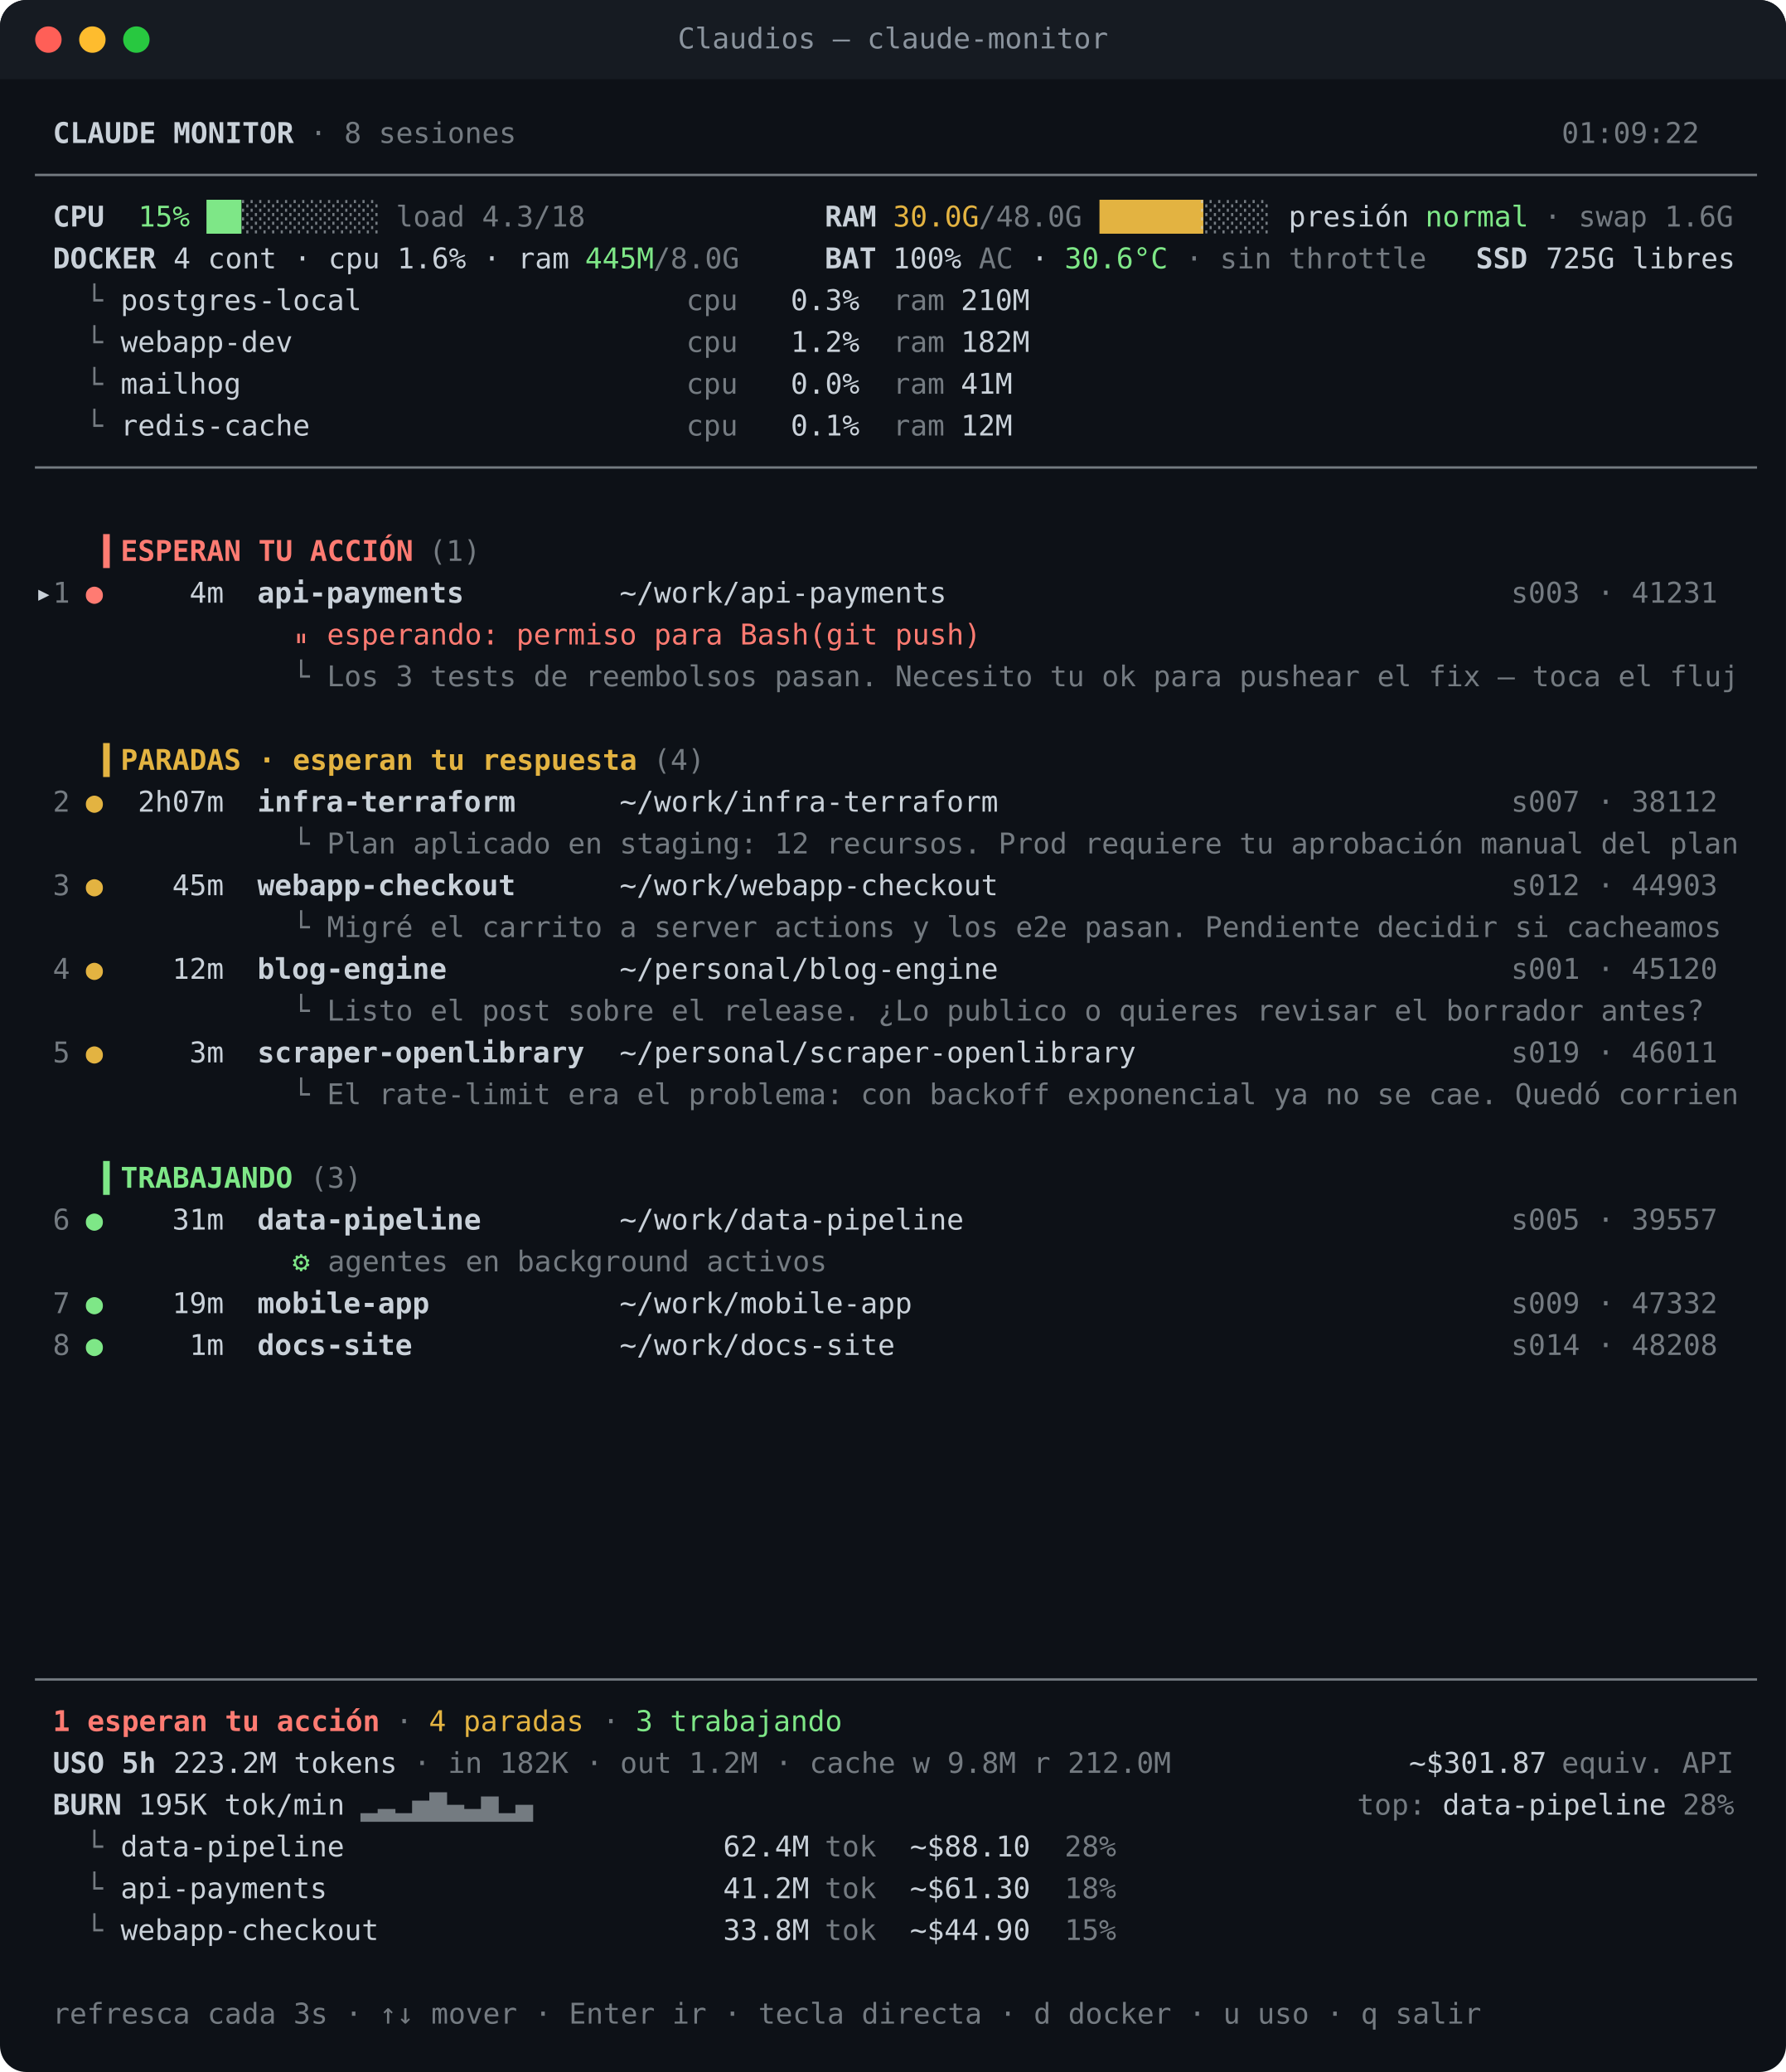
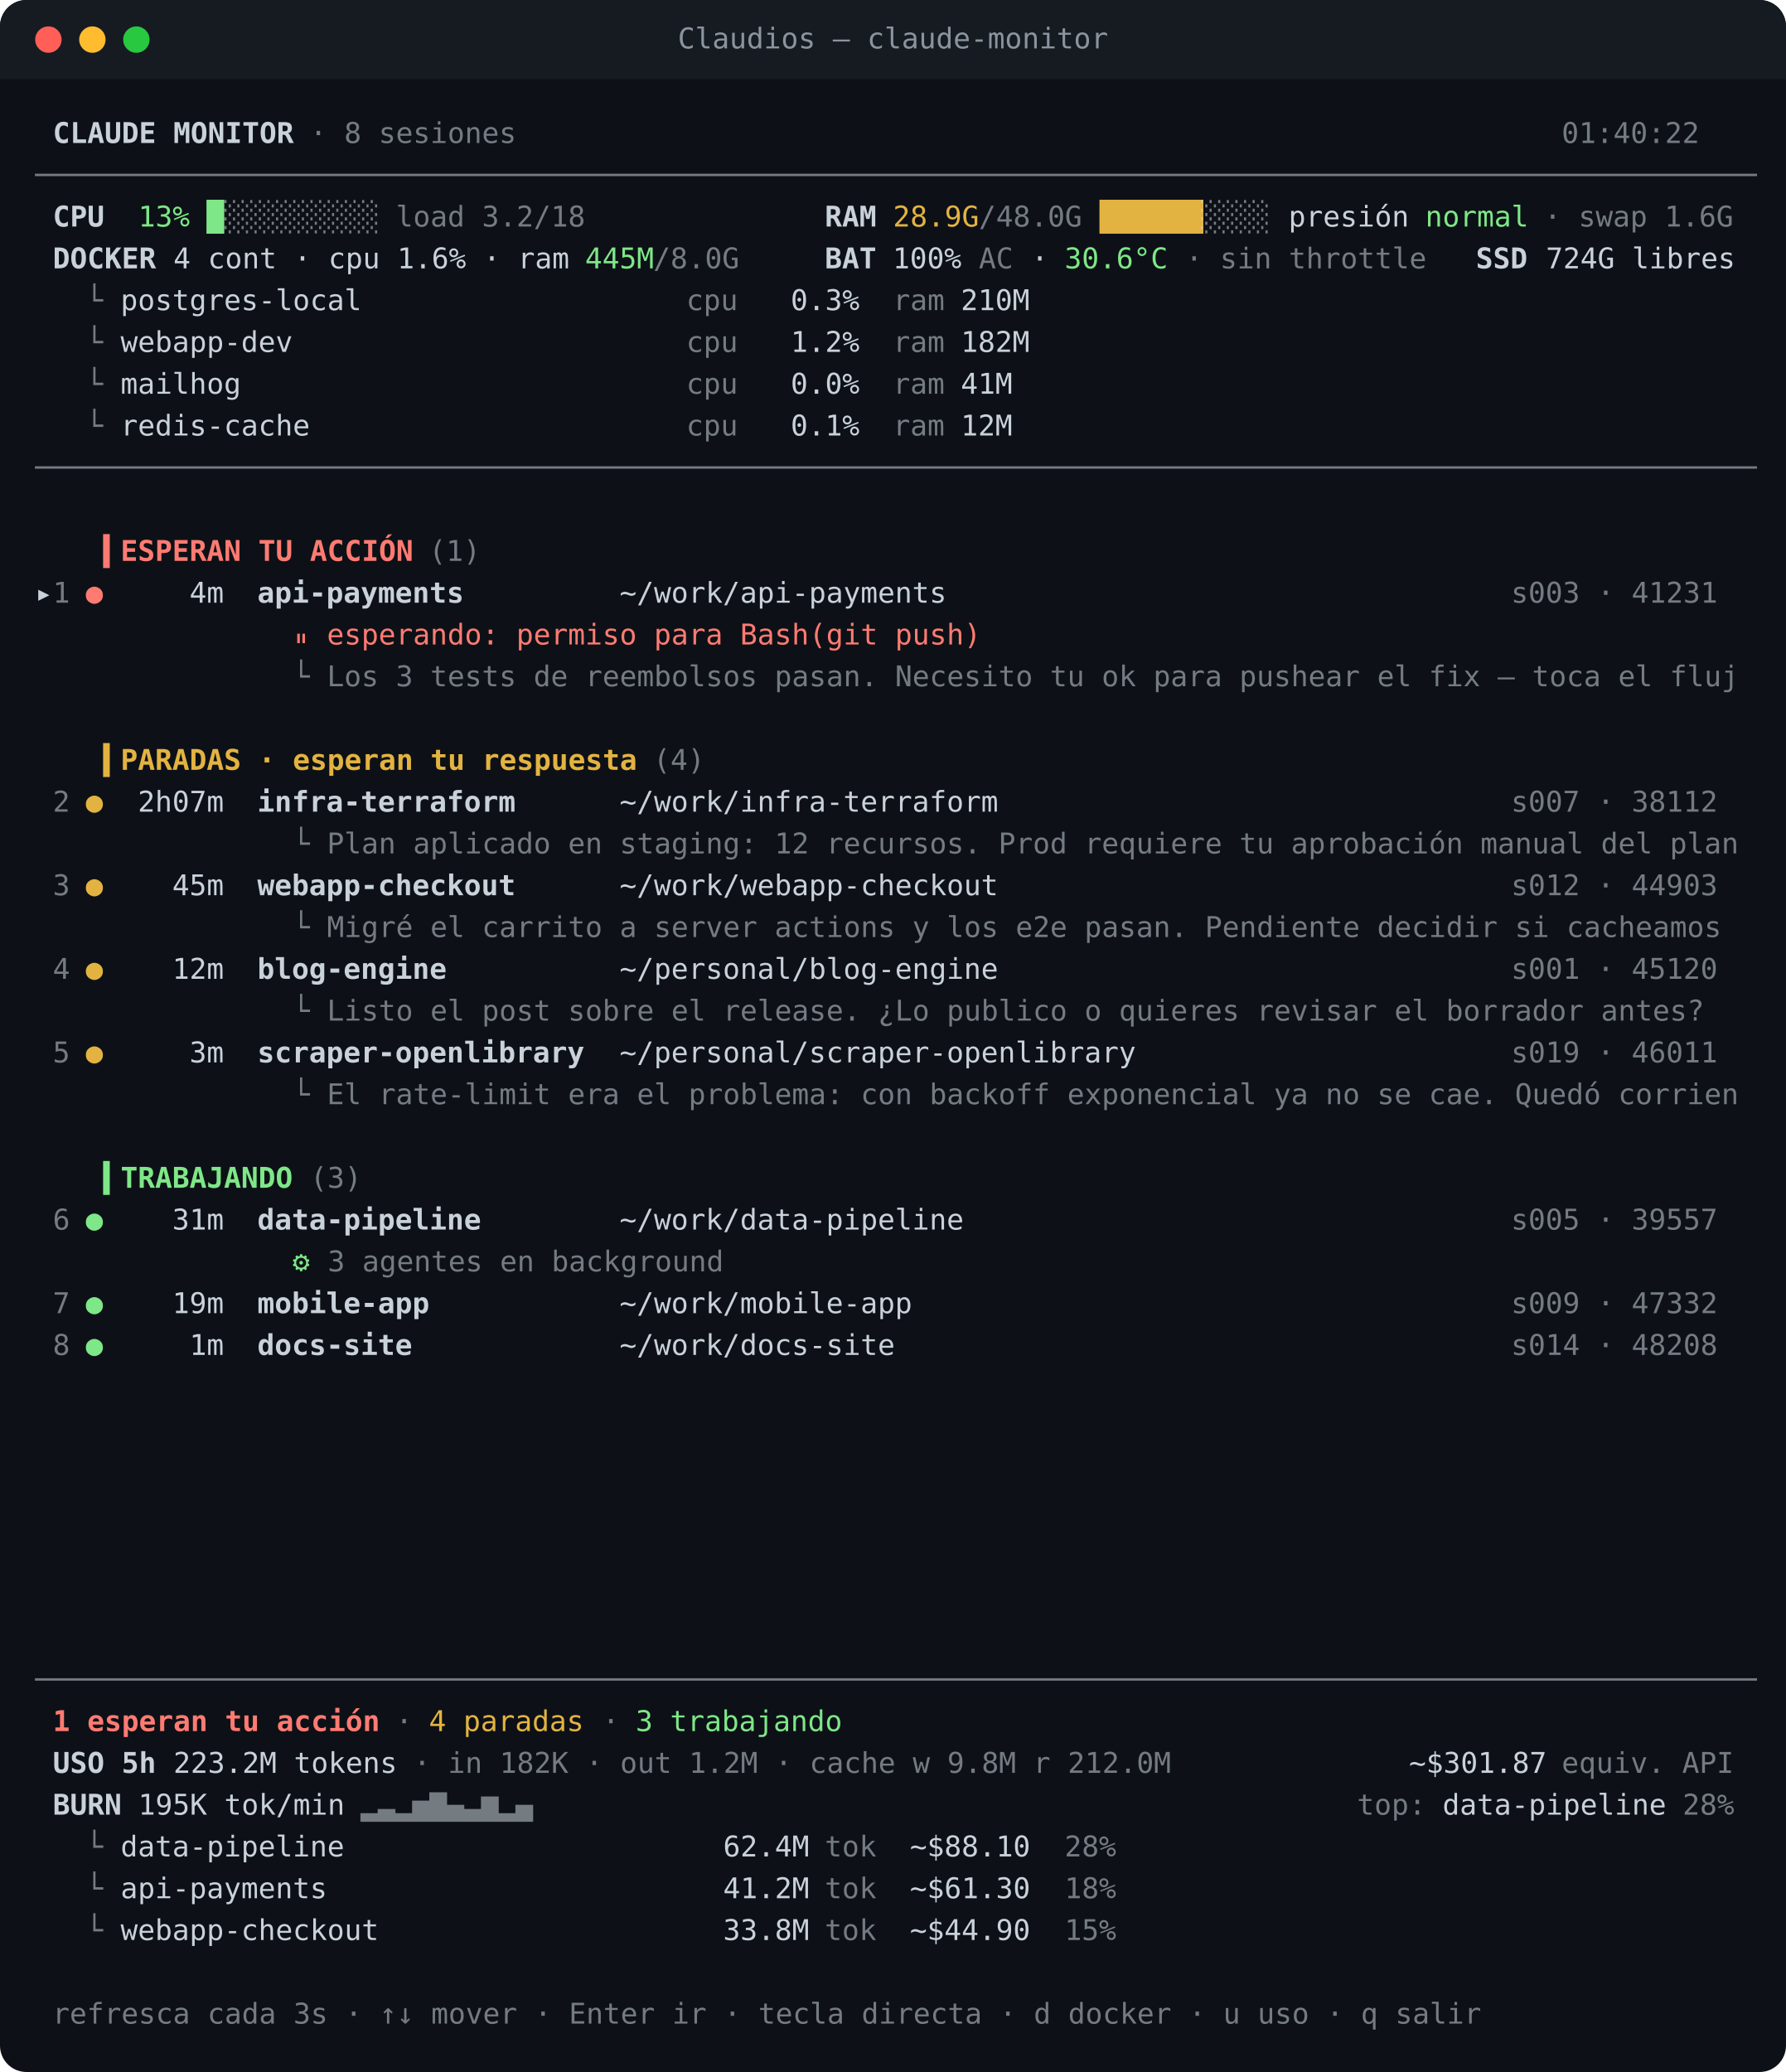
<svg xmlns="http://www.w3.org/2000/svg" width="812" height="942" viewBox="0 0 812 942" font-family="'SF Mono', 'JetBrains Mono', Menlo, Consolas, monospace" font-size="13">
  <rect width="812" height="942" rx="12" fill="#0d1117" />
  <path d="M0 12a12 12 0 0 1 12-12h788a12 12 0 0 1 12 12v24h-812z" fill="#161b22" />
  <circle cx="22" cy="18" r="6" fill="#ff5f57" />
  <circle cx="42" cy="18" r="6" fill="#febc2e" />
  <circle cx="62" cy="18" r="6" fill="#28c840" />
  <text x="406" y="22" text-anchor="middle" fill="#8b949e">Claudios — claude-monitor</text>
  <text x="24" y="65" fill="#c9d1d9" font-weight="600" textLength="109" lengthAdjust="spacingAndGlyphs" xml:space="preserve">CLAUDE MONITOR</text>
  <text x="133" y="65" fill="#c9d1d9" opacity="0.55" textLength="101" lengthAdjust="spacingAndGlyphs" xml:space="preserve"> · 8 sesiones</text>
-   <text x="710" y="65" fill="#c9d1d9" opacity="0.55" textLength="62" lengthAdjust="spacingAndGlyphs" xml:space="preserve">01:09:22</text>
+   <text x="710" y="65" fill="#c9d1d9" opacity="0.55" textLength="62" lengthAdjust="spacingAndGlyphs" xml:space="preserve">01:40:22</text>
  <text x="16" y="84" fill="#c9d1d9" opacity="0.55" textLength="780" lengthAdjust="spacingAndGlyphs" xml:space="preserve">────────────────────────────────────────────────────────────────────────────────────────────────────</text>
  <text x="24" y="103" fill="#c9d1d9" font-weight="600" textLength="23" lengthAdjust="spacingAndGlyphs" xml:space="preserve">CPU</text>
-   <text x="55" y="103" fill="#7ee787" textLength="31" lengthAdjust="spacingAndGlyphs" xml:space="preserve"> 15%</text>
-   <text x="94" y="103" fill="#7ee787" textLength="16" lengthAdjust="spacingAndGlyphs" xml:space="preserve">██</text>
-   <text x="110" y="103" fill="#c9d1d9" opacity="0.55" textLength="62" lengthAdjust="spacingAndGlyphs" xml:space="preserve">░░░░░░░░</text>
-   <text x="180" y="103" fill="#c9d1d9" opacity="0.55" textLength="86" lengthAdjust="spacingAndGlyphs" xml:space="preserve">load 4.3/18</text>
+   <text x="55" y="103" fill="#7ee787" textLength="31" lengthAdjust="spacingAndGlyphs" xml:space="preserve"> 13%</text>
+   <text x="94" y="103" fill="#7ee787" textLength="8" lengthAdjust="spacingAndGlyphs" xml:space="preserve">█</text>
+   <text x="102" y="103" fill="#c9d1d9" opacity="0.55" textLength="70" lengthAdjust="spacingAndGlyphs" xml:space="preserve">░░░░░░░░░</text>
+   <text x="180" y="103" fill="#c9d1d9" opacity="0.55" textLength="86" lengthAdjust="spacingAndGlyphs" xml:space="preserve">load 3.2/18</text>
  <text x="375" y="103" fill="#c9d1d9" font-weight="600" textLength="23" lengthAdjust="spacingAndGlyphs" xml:space="preserve">RAM</text>
-   <text x="406" y="103" fill="#e3b341" textLength="39" lengthAdjust="spacingAndGlyphs" xml:space="preserve">30.0G</text>
+   <text x="406" y="103" fill="#e3b341" textLength="39" lengthAdjust="spacingAndGlyphs" xml:space="preserve">28.9G</text>
  <text x="445" y="103" fill="#c9d1d9" opacity="0.55" textLength="47" lengthAdjust="spacingAndGlyphs" xml:space="preserve">/48.0G</text>
  <text x="500" y="103" fill="#e3b341" textLength="47" lengthAdjust="spacingAndGlyphs" xml:space="preserve">██████</text>
  <text x="546" y="103" fill="#c9d1d9" opacity="0.55" textLength="31" lengthAdjust="spacingAndGlyphs" xml:space="preserve">░░░░</text>
  <text x="578" y="103" fill="#c9d1d9" textLength="70" lengthAdjust="spacingAndGlyphs" xml:space="preserve"> presión </text>
  <text x="648" y="103" fill="#7ee787" textLength="47" lengthAdjust="spacingAndGlyphs" xml:space="preserve">normal</text>
  <text x="702" y="103" fill="#c9d1d9" opacity="0.55" textLength="86" lengthAdjust="spacingAndGlyphs" xml:space="preserve">· swap 1.6G</text>
  <text x="24" y="122" fill="#c9d1d9" font-weight="600" textLength="47" lengthAdjust="spacingAndGlyphs" xml:space="preserve">DOCKER</text>
  <text x="71" y="122" fill="#c9d1d9" textLength="195" lengthAdjust="spacingAndGlyphs" xml:space="preserve"> 4 cont · cpu 1.6% · ram </text>
  <text x="266" y="122" fill="#7ee787" textLength="31" lengthAdjust="spacingAndGlyphs" xml:space="preserve">445M</text>
  <text x="297" y="122" fill="#c9d1d9" opacity="0.55" textLength="39" lengthAdjust="spacingAndGlyphs" xml:space="preserve">/8.0G</text>
  <text x="375" y="122" fill="#c9d1d9" font-weight="600" textLength="23" lengthAdjust="spacingAndGlyphs" xml:space="preserve">BAT</text>
  <text x="398" y="122" fill="#c9d1d9" textLength="47" lengthAdjust="spacingAndGlyphs" xml:space="preserve"> 100% </text>
  <text x="445" y="122" fill="#c9d1d9" opacity="0.55" textLength="16" lengthAdjust="spacingAndGlyphs" xml:space="preserve">AC</text>
  <text x="461" y="122" fill="#c9d1d9" textLength="23" lengthAdjust="spacingAndGlyphs" xml:space="preserve"> · </text>
  <text x="484" y="122" fill="#7ee787" textLength="47" lengthAdjust="spacingAndGlyphs" xml:space="preserve">30.6°C</text>
  <text x="539" y="122" fill="#c9d1d9" opacity="0.55" textLength="109" lengthAdjust="spacingAndGlyphs" xml:space="preserve">· sin throttle</text>
  <text x="671" y="122" fill="#c9d1d9" font-weight="600" textLength="23" lengthAdjust="spacingAndGlyphs" xml:space="preserve">SSD</text>
-   <text x="695" y="122" fill="#c9d1d9" textLength="101" lengthAdjust="spacingAndGlyphs" xml:space="preserve"> 725G libres </text>
+   <text x="695" y="122" fill="#c9d1d9" textLength="101" lengthAdjust="spacingAndGlyphs" xml:space="preserve"> 724G libres </text>
  <text x="39" y="141" fill="#c9d1d9" opacity="0.55" textLength="8" lengthAdjust="spacingAndGlyphs" xml:space="preserve">└</text>
  <text x="47" y="141" fill="#c9d1d9" textLength="265" lengthAdjust="spacingAndGlyphs" xml:space="preserve"> postgres-local                   </text>
  <text x="312" y="141" fill="#c9d1d9" opacity="0.55" textLength="23" lengthAdjust="spacingAndGlyphs" xml:space="preserve">cpu</text>
  <text x="336" y="141" fill="#c9d1d9" textLength="70" lengthAdjust="spacingAndGlyphs" xml:space="preserve">   0.3%  </text>
  <text x="406" y="141" fill="#c9d1d9" opacity="0.55" textLength="23" lengthAdjust="spacingAndGlyphs" xml:space="preserve">ram</text>
  <text x="429" y="141" fill="#c9d1d9" textLength="39" lengthAdjust="spacingAndGlyphs" xml:space="preserve"> 210M</text>
  <text x="39" y="160" fill="#c9d1d9" opacity="0.55" textLength="8" lengthAdjust="spacingAndGlyphs" xml:space="preserve">└</text>
  <text x="47" y="160" fill="#c9d1d9" textLength="265" lengthAdjust="spacingAndGlyphs" xml:space="preserve"> webapp-dev                       </text>
  <text x="312" y="160" fill="#c9d1d9" opacity="0.55" textLength="23" lengthAdjust="spacingAndGlyphs" xml:space="preserve">cpu</text>
  <text x="336" y="160" fill="#c9d1d9" textLength="70" lengthAdjust="spacingAndGlyphs" xml:space="preserve">   1.2%  </text>
  <text x="406" y="160" fill="#c9d1d9" opacity="0.55" textLength="23" lengthAdjust="spacingAndGlyphs" xml:space="preserve">ram</text>
  <text x="429" y="160" fill="#c9d1d9" textLength="39" lengthAdjust="spacingAndGlyphs" xml:space="preserve"> 182M</text>
  <text x="39" y="179" fill="#c9d1d9" opacity="0.55" textLength="8" lengthAdjust="spacingAndGlyphs" xml:space="preserve">└</text>
  <text x="47" y="179" fill="#c9d1d9" textLength="265" lengthAdjust="spacingAndGlyphs" xml:space="preserve"> mailhog                          </text>
  <text x="312" y="179" fill="#c9d1d9" opacity="0.55" textLength="23" lengthAdjust="spacingAndGlyphs" xml:space="preserve">cpu</text>
  <text x="336" y="179" fill="#c9d1d9" textLength="70" lengthAdjust="spacingAndGlyphs" xml:space="preserve">   0.0%  </text>
  <text x="406" y="179" fill="#c9d1d9" opacity="0.55" textLength="23" lengthAdjust="spacingAndGlyphs" xml:space="preserve">ram</text>
  <text x="429" y="179" fill="#c9d1d9" textLength="31" lengthAdjust="spacingAndGlyphs" xml:space="preserve"> 41M</text>
  <text x="39" y="198" fill="#c9d1d9" opacity="0.55" textLength="8" lengthAdjust="spacingAndGlyphs" xml:space="preserve">└</text>
  <text x="47" y="198" fill="#c9d1d9" textLength="265" lengthAdjust="spacingAndGlyphs" xml:space="preserve"> redis-cache                      </text>
  <text x="312" y="198" fill="#c9d1d9" opacity="0.55" textLength="23" lengthAdjust="spacingAndGlyphs" xml:space="preserve">cpu</text>
  <text x="336" y="198" fill="#c9d1d9" textLength="70" lengthAdjust="spacingAndGlyphs" xml:space="preserve">   0.1%  </text>
  <text x="406" y="198" fill="#c9d1d9" opacity="0.55" textLength="23" lengthAdjust="spacingAndGlyphs" xml:space="preserve">ram</text>
  <text x="429" y="198" fill="#c9d1d9" textLength="31" lengthAdjust="spacingAndGlyphs" xml:space="preserve"> 12M</text>
  <text x="16" y="217" fill="#c9d1d9" opacity="0.55" textLength="780" lengthAdjust="spacingAndGlyphs" xml:space="preserve">────────────────────────────────────────────────────────────────────────────────────────────────────</text>
  <text x="47" y="255" fill="#ff7b72" font-weight="600" textLength="140" lengthAdjust="spacingAndGlyphs" xml:space="preserve">▍ESPERAN TU ACCIÓN</text>
  <text x="195" y="255" fill="#c9d1d9" opacity="0.55" textLength="23" lengthAdjust="spacingAndGlyphs" xml:space="preserve">(1)</text>
  <text x="16" y="274" fill="#c9d1d9" font-weight="600" textLength="8" lengthAdjust="spacingAndGlyphs" xml:space="preserve">▸</text>
  <text x="24" y="274" fill="#c9d1d9" opacity="0.55" textLength="8" lengthAdjust="spacingAndGlyphs" xml:space="preserve">1</text>
  <text x="39" y="274" fill="#ff7b72" textLength="8" lengthAdjust="spacingAndGlyphs" xml:space="preserve">●</text>
  <text x="47" y="274" fill="#c9d1d9" textLength="70" lengthAdjust="spacingAndGlyphs" xml:space="preserve">     4m  </text>
  <text x="117" y="274" fill="#c9d1d9" font-weight="600" textLength="148" lengthAdjust="spacingAndGlyphs" xml:space="preserve">api-payments       </text>
  <text x="266" y="274" fill="#c9d1d9" textLength="421" lengthAdjust="spacingAndGlyphs" xml:space="preserve">  ~/work/api-payments                                 </text>
  <text x="687" y="274" fill="#c9d1d9" opacity="0.55" textLength="101" lengthAdjust="spacingAndGlyphs" xml:space="preserve">s003 · 41231 </text>
  <text x="133" y="293" fill="#ff7b72" textLength="312" lengthAdjust="spacingAndGlyphs" xml:space="preserve">⏸ esperando: permiso para Bash(git push)</text>
  <text x="133" y="312" fill="#c9d1d9" opacity="0.55" textLength="655" lengthAdjust="spacingAndGlyphs" xml:space="preserve">└ Los 3 tests de reembolsos pasan. Necesito tu ok para pushear el fix — toca el fluj</text>
  <text x="47" y="350" fill="#e3b341" font-weight="600" textLength="242" lengthAdjust="spacingAndGlyphs" xml:space="preserve">▍PARADAS · esperan tu respuesta</text>
  <text x="297" y="350" fill="#c9d1d9" opacity="0.55" textLength="23" lengthAdjust="spacingAndGlyphs" xml:space="preserve">(4)</text>
  <text x="24" y="369" fill="#c9d1d9" opacity="0.55" textLength="8" lengthAdjust="spacingAndGlyphs" xml:space="preserve">2</text>
  <text x="39" y="369" fill="#e3b341" textLength="8" lengthAdjust="spacingAndGlyphs" xml:space="preserve">●</text>
  <text x="47" y="369" fill="#c9d1d9" textLength="70" lengthAdjust="spacingAndGlyphs" xml:space="preserve">  2h07m  </text>
  <text x="117" y="369" fill="#c9d1d9" font-weight="600" textLength="148" lengthAdjust="spacingAndGlyphs" xml:space="preserve">infra-terraform    </text>
  <text x="266" y="369" fill="#c9d1d9" textLength="421" lengthAdjust="spacingAndGlyphs" xml:space="preserve">  ~/work/infra-terraform                              </text>
  <text x="687" y="369" fill="#c9d1d9" opacity="0.55" textLength="101" lengthAdjust="spacingAndGlyphs" xml:space="preserve">s007 · 38112 </text>
  <text x="133" y="388" fill="#c9d1d9" opacity="0.55" textLength="655" lengthAdjust="spacingAndGlyphs" xml:space="preserve">└ Plan aplicado en staging: 12 recursos. Prod requiere tu aprobación manual del plan</text>
  <text x="24" y="407" fill="#c9d1d9" opacity="0.55" textLength="8" lengthAdjust="spacingAndGlyphs" xml:space="preserve">3</text>
  <text x="39" y="407" fill="#e3b341" textLength="8" lengthAdjust="spacingAndGlyphs" xml:space="preserve">●</text>
  <text x="47" y="407" fill="#c9d1d9" textLength="70" lengthAdjust="spacingAndGlyphs" xml:space="preserve">    45m  </text>
  <text x="117" y="407" fill="#c9d1d9" font-weight="600" textLength="148" lengthAdjust="spacingAndGlyphs" xml:space="preserve">webapp-checkout    </text>
  <text x="266" y="407" fill="#c9d1d9" textLength="421" lengthAdjust="spacingAndGlyphs" xml:space="preserve">  ~/work/webapp-checkout                              </text>
  <text x="687" y="407" fill="#c9d1d9" opacity="0.55" textLength="101" lengthAdjust="spacingAndGlyphs" xml:space="preserve">s012 · 44903 </text>
  <text x="133" y="426" fill="#c9d1d9" opacity="0.55" textLength="655" lengthAdjust="spacingAndGlyphs" xml:space="preserve">└ Migré el carrito a server actions y los e2e pasan. Pendiente decidir si cacheamos </text>
  <text x="24" y="445" fill="#c9d1d9" opacity="0.55" textLength="8" lengthAdjust="spacingAndGlyphs" xml:space="preserve">4</text>
  <text x="39" y="445" fill="#e3b341" textLength="8" lengthAdjust="spacingAndGlyphs" xml:space="preserve">●</text>
  <text x="47" y="445" fill="#c9d1d9" textLength="70" lengthAdjust="spacingAndGlyphs" xml:space="preserve">    12m  </text>
  <text x="117" y="445" fill="#c9d1d9" font-weight="600" textLength="148" lengthAdjust="spacingAndGlyphs" xml:space="preserve">blog-engine        </text>
  <text x="266" y="445" fill="#c9d1d9" textLength="421" lengthAdjust="spacingAndGlyphs" xml:space="preserve">  ~/personal/blog-engine                              </text>
  <text x="687" y="445" fill="#c9d1d9" opacity="0.55" textLength="101" lengthAdjust="spacingAndGlyphs" xml:space="preserve">s001 · 45120 </text>
  <text x="133" y="464" fill="#c9d1d9" opacity="0.55" textLength="640" lengthAdjust="spacingAndGlyphs" xml:space="preserve">└ Listo el post sobre el release. ¿Lo publico o quieres revisar el borrador antes?</text>
  <text x="24" y="483" fill="#c9d1d9" opacity="0.55" textLength="8" lengthAdjust="spacingAndGlyphs" xml:space="preserve">5</text>
  <text x="39" y="483" fill="#e3b341" textLength="8" lengthAdjust="spacingAndGlyphs" xml:space="preserve">●</text>
  <text x="47" y="483" fill="#c9d1d9" textLength="70" lengthAdjust="spacingAndGlyphs" xml:space="preserve">     3m  </text>
  <text x="117" y="483" fill="#c9d1d9" font-weight="600" textLength="148" lengthAdjust="spacingAndGlyphs" xml:space="preserve">scraper-openlibrary</text>
  <text x="266" y="483" fill="#c9d1d9" textLength="421" lengthAdjust="spacingAndGlyphs" xml:space="preserve">  ~/personal/scraper-openlibrary                      </text>
  <text x="687" y="483" fill="#c9d1d9" opacity="0.55" textLength="101" lengthAdjust="spacingAndGlyphs" xml:space="preserve">s019 · 46011 </text>
  <text x="133" y="502" fill="#c9d1d9" opacity="0.55" textLength="655" lengthAdjust="spacingAndGlyphs" xml:space="preserve">└ El rate-limit era el problema: con backoff exponencial ya no se cae. Quedó corrien</text>
  <text x="47" y="540" fill="#7ee787" font-weight="600" textLength="86" lengthAdjust="spacingAndGlyphs" xml:space="preserve">▍TRABAJANDO</text>
  <text x="141" y="540" fill="#c9d1d9" opacity="0.55" textLength="23" lengthAdjust="spacingAndGlyphs" xml:space="preserve">(3)</text>
  <text x="24" y="559" fill="#c9d1d9" opacity="0.55" textLength="8" lengthAdjust="spacingAndGlyphs" xml:space="preserve">6</text>
  <text x="39" y="559" fill="#7ee787" textLength="8" lengthAdjust="spacingAndGlyphs" xml:space="preserve">●</text>
  <text x="47" y="559" fill="#c9d1d9" textLength="70" lengthAdjust="spacingAndGlyphs" xml:space="preserve">    31m  </text>
  <text x="117" y="559" fill="#c9d1d9" font-weight="600" textLength="148" lengthAdjust="spacingAndGlyphs" xml:space="preserve">data-pipeline      </text>
  <text x="266" y="559" fill="#c9d1d9" textLength="421" lengthAdjust="spacingAndGlyphs" xml:space="preserve">  ~/work/data-pipeline                                </text>
  <text x="687" y="559" fill="#c9d1d9" opacity="0.55" textLength="101" lengthAdjust="spacingAndGlyphs" xml:space="preserve">s005 · 39557 </text>
  <text x="133" y="578" fill="#7ee787" textLength="8" lengthAdjust="spacingAndGlyphs" xml:space="preserve">⚙</text>
-   <text x="149" y="578" fill="#c9d1d9" opacity="0.55" textLength="226" lengthAdjust="spacingAndGlyphs" xml:space="preserve">agentes en background activos</text>
+   <text x="149" y="578" fill="#c9d1d9" opacity="0.55" textLength="179" lengthAdjust="spacingAndGlyphs" xml:space="preserve">3 agentes en background</text>
  <text x="24" y="597" fill="#c9d1d9" opacity="0.55" textLength="8" lengthAdjust="spacingAndGlyphs" xml:space="preserve">7</text>
  <text x="39" y="597" fill="#7ee787" textLength="8" lengthAdjust="spacingAndGlyphs" xml:space="preserve">●</text>
  <text x="47" y="597" fill="#c9d1d9" textLength="70" lengthAdjust="spacingAndGlyphs" xml:space="preserve">    19m  </text>
  <text x="117" y="597" fill="#c9d1d9" font-weight="600" textLength="148" lengthAdjust="spacingAndGlyphs" xml:space="preserve">mobile-app         </text>
  <text x="266" y="597" fill="#c9d1d9" textLength="421" lengthAdjust="spacingAndGlyphs" xml:space="preserve">  ~/work/mobile-app                                   </text>
  <text x="687" y="597" fill="#c9d1d9" opacity="0.55" textLength="101" lengthAdjust="spacingAndGlyphs" xml:space="preserve">s009 · 47332 </text>
  <text x="24" y="616" fill="#c9d1d9" opacity="0.55" textLength="8" lengthAdjust="spacingAndGlyphs" xml:space="preserve">8</text>
  <text x="39" y="616" fill="#7ee787" textLength="8" lengthAdjust="spacingAndGlyphs" xml:space="preserve">●</text>
  <text x="47" y="616" fill="#c9d1d9" textLength="70" lengthAdjust="spacingAndGlyphs" xml:space="preserve">     1m  </text>
  <text x="117" y="616" fill="#c9d1d9" font-weight="600" textLength="148" lengthAdjust="spacingAndGlyphs" xml:space="preserve">docs-site          </text>
  <text x="266" y="616" fill="#c9d1d9" textLength="421" lengthAdjust="spacingAndGlyphs" xml:space="preserve">  ~/work/docs-site                                    </text>
  <text x="687" y="616" fill="#c9d1d9" opacity="0.55" textLength="101" lengthAdjust="spacingAndGlyphs" xml:space="preserve">s014 · 48208 </text>
  <text x="16" y="768" fill="#c9d1d9" opacity="0.55" textLength="780" lengthAdjust="spacingAndGlyphs" xml:space="preserve">────────────────────────────────────────────────────────────────────────────────────────────────────</text>
  <text x="24" y="787" fill="#ff7b72" font-weight="600" textLength="148" lengthAdjust="spacingAndGlyphs" xml:space="preserve">1 esperan tu acción</text>
  <text x="172" y="787" fill="#c9d1d9" opacity="0.55" textLength="23" lengthAdjust="spacingAndGlyphs" xml:space="preserve"> · </text>
  <text x="195" y="787" fill="#e3b341" textLength="70" lengthAdjust="spacingAndGlyphs" xml:space="preserve">4 paradas</text>
  <text x="266" y="787" fill="#c9d1d9" opacity="0.55" textLength="23" lengthAdjust="spacingAndGlyphs" xml:space="preserve"> · </text>
  <text x="289" y="787" fill="#7ee787" textLength="94" lengthAdjust="spacingAndGlyphs" xml:space="preserve">3 trabajando</text>
  <text x="24" y="806" fill="#c9d1d9" font-weight="600" textLength="47" lengthAdjust="spacingAndGlyphs" xml:space="preserve">USO 5h</text>
  <text x="71" y="806" fill="#c9d1d9" textLength="117" lengthAdjust="spacingAndGlyphs" xml:space="preserve"> 223.2M tokens </text>
  <text x="188" y="806" fill="#c9d1d9" opacity="0.55" textLength="343" lengthAdjust="spacingAndGlyphs" xml:space="preserve">· in 182K · out 1.2M · cache w 9.8M r 212.0M</text>
  <text x="531" y="806" fill="#c9d1d9" textLength="179" lengthAdjust="spacingAndGlyphs" xml:space="preserve">              ~$301.87 </text>
  <text x="710" y="806" fill="#c9d1d9" opacity="0.55" textLength="78" lengthAdjust="spacingAndGlyphs" xml:space="preserve">equiv. API</text>
  <text x="24" y="825" fill="#c9d1d9" font-weight="600" textLength="31" lengthAdjust="spacingAndGlyphs" xml:space="preserve">BURN</text>
  <text x="55" y="825" fill="#c9d1d9" textLength="109" lengthAdjust="spacingAndGlyphs" xml:space="preserve"> 195K tok/min </text>
  <text x="164" y="825" fill="#c9d1d9" opacity="0.55" textLength="78" lengthAdjust="spacingAndGlyphs" xml:space="preserve">▂▃▂▅▇▄▃▆▂▄</text>
  <text x="617" y="825" fill="#c9d1d9" opacity="0.55" textLength="31" lengthAdjust="spacingAndGlyphs" xml:space="preserve">top:</text>
  <text x="648" y="825" fill="#c9d1d9" textLength="117" lengthAdjust="spacingAndGlyphs" xml:space="preserve"> data-pipeline </text>
  <text x="765" y="825" fill="#c9d1d9" opacity="0.55" textLength="23" lengthAdjust="spacingAndGlyphs" xml:space="preserve">28%</text>
  <text x="39" y="844" fill="#c9d1d9" opacity="0.55" textLength="8" lengthAdjust="spacingAndGlyphs" xml:space="preserve">└</text>
  <text x="47" y="844" fill="#c9d1d9" textLength="328" lengthAdjust="spacingAndGlyphs" xml:space="preserve"> data-pipeline                      62.4M </text>
  <text x="375" y="844" fill="#c9d1d9" opacity="0.55" textLength="23" lengthAdjust="spacingAndGlyphs" xml:space="preserve">tok</text>
  <text x="398" y="844" fill="#c9d1d9" textLength="86" lengthAdjust="spacingAndGlyphs" xml:space="preserve">  ~$88.10  </text>
  <text x="484" y="844" fill="#c9d1d9" opacity="0.55" textLength="23" lengthAdjust="spacingAndGlyphs" xml:space="preserve">28%</text>
  <text x="39" y="863" fill="#c9d1d9" opacity="0.55" textLength="8" lengthAdjust="spacingAndGlyphs" xml:space="preserve">└</text>
  <text x="47" y="863" fill="#c9d1d9" textLength="328" lengthAdjust="spacingAndGlyphs" xml:space="preserve"> api-payments                       41.2M </text>
  <text x="375" y="863" fill="#c9d1d9" opacity="0.55" textLength="23" lengthAdjust="spacingAndGlyphs" xml:space="preserve">tok</text>
  <text x="398" y="863" fill="#c9d1d9" textLength="86" lengthAdjust="spacingAndGlyphs" xml:space="preserve">  ~$61.30  </text>
  <text x="484" y="863" fill="#c9d1d9" opacity="0.55" textLength="23" lengthAdjust="spacingAndGlyphs" xml:space="preserve">18%</text>
  <text x="39" y="882" fill="#c9d1d9" opacity="0.55" textLength="8" lengthAdjust="spacingAndGlyphs" xml:space="preserve">└</text>
  <text x="47" y="882" fill="#c9d1d9" textLength="328" lengthAdjust="spacingAndGlyphs" xml:space="preserve"> webapp-checkout                    33.8M </text>
  <text x="375" y="882" fill="#c9d1d9" opacity="0.55" textLength="23" lengthAdjust="spacingAndGlyphs" xml:space="preserve">tok</text>
  <text x="398" y="882" fill="#c9d1d9" textLength="86" lengthAdjust="spacingAndGlyphs" xml:space="preserve">  ~$44.90  </text>
  <text x="484" y="882" fill="#c9d1d9" opacity="0.55" textLength="23" lengthAdjust="spacingAndGlyphs" xml:space="preserve">15%</text>
  <text x="16" y="920" fill="#c9d1d9" opacity="0.55" textLength="655" lengthAdjust="spacingAndGlyphs" xml:space="preserve"> refresca cada 3s · ↑↓ mover · Enter ir · tecla directa · d docker · u uso · q salir</text>
</svg>
